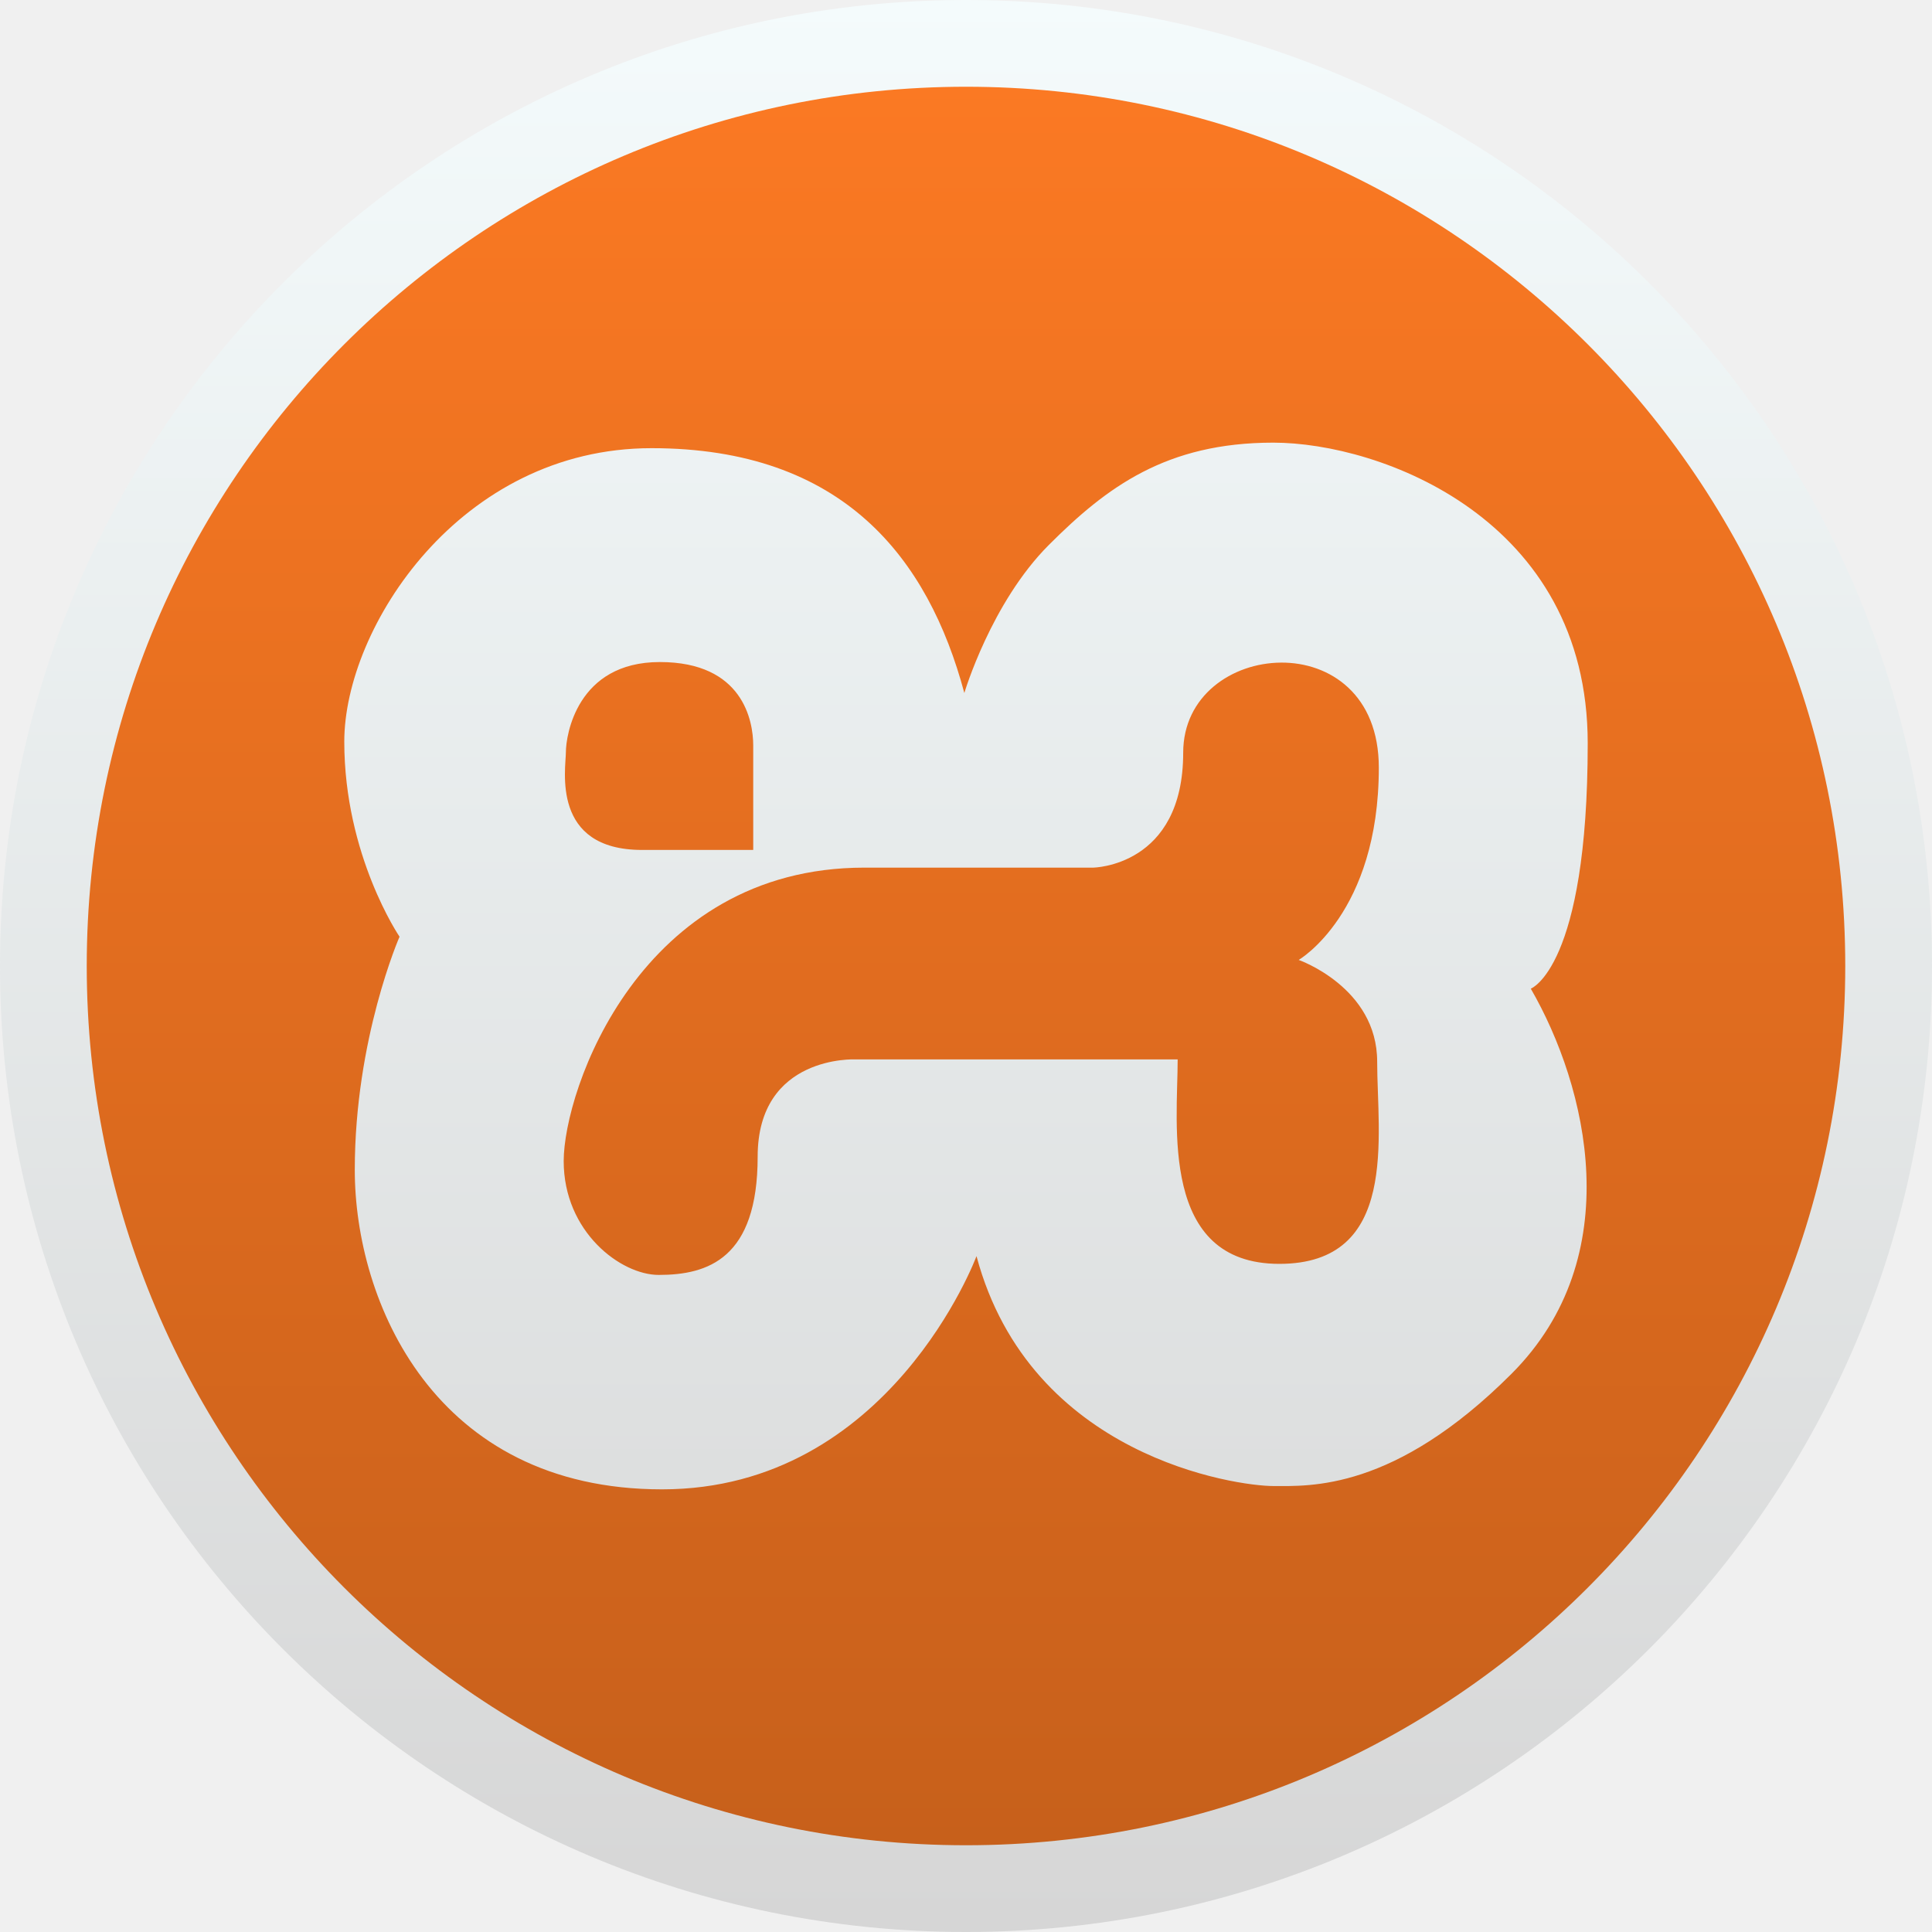
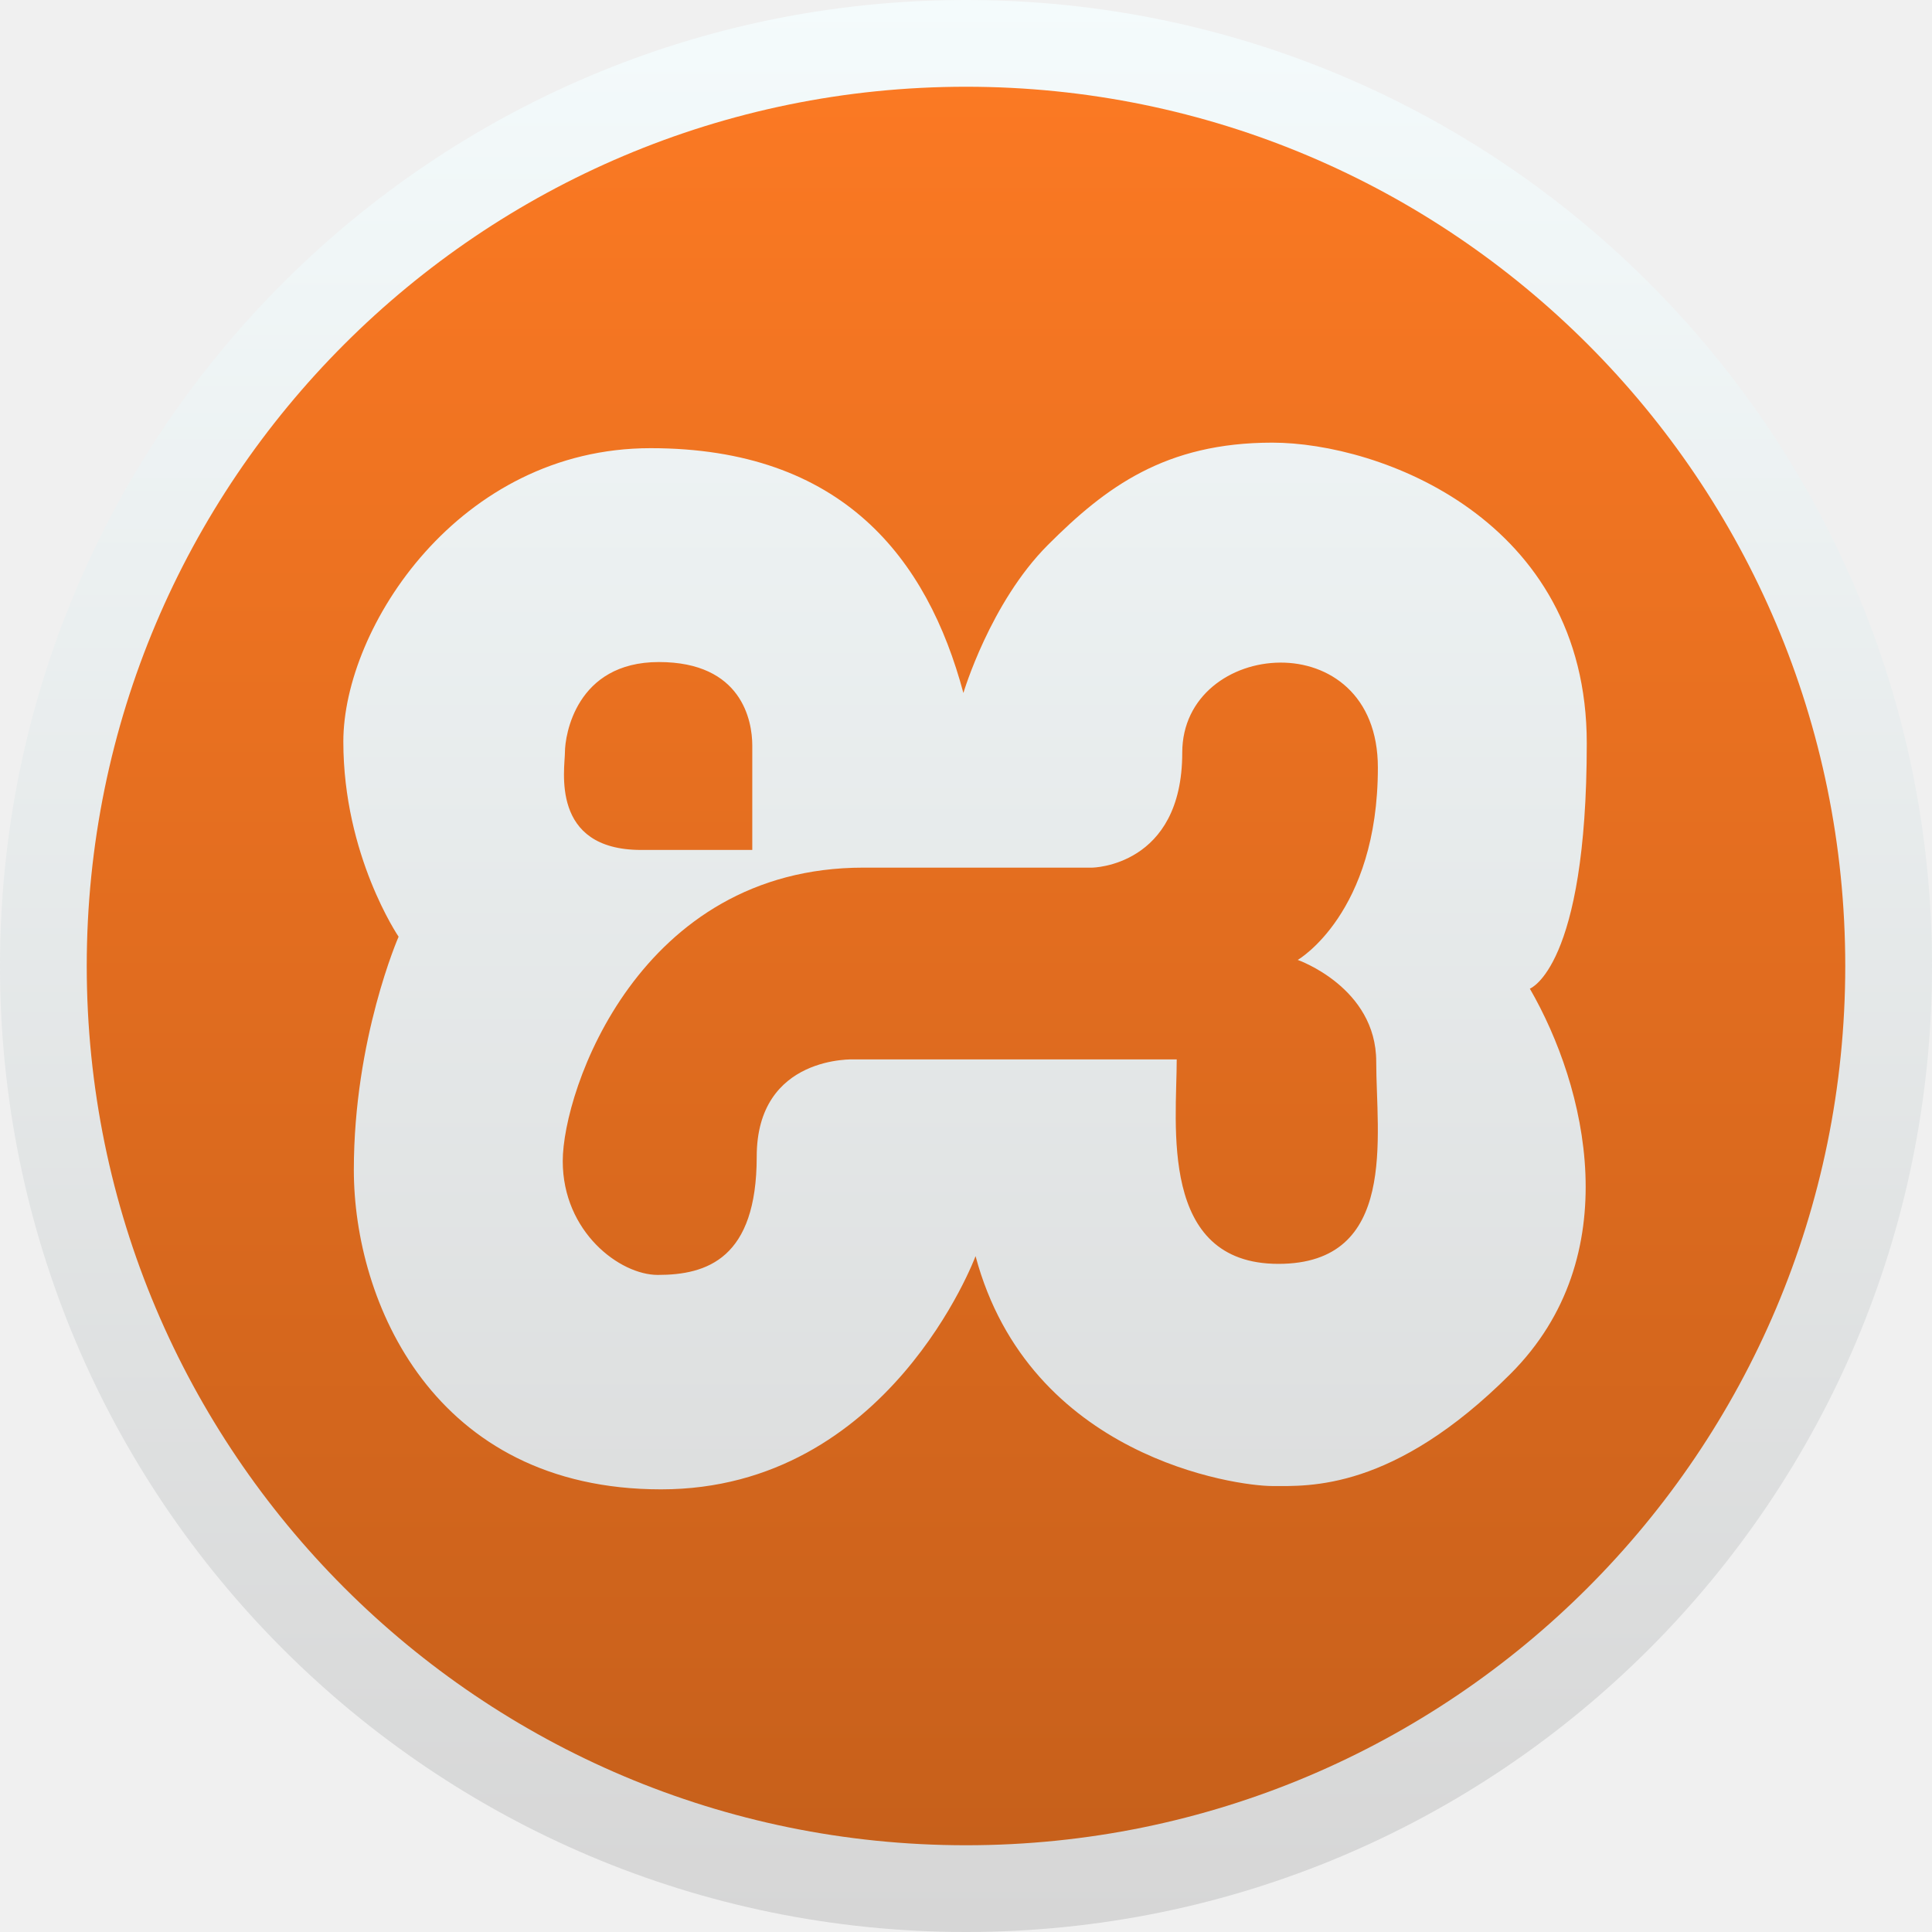
<svg xmlns="http://www.w3.org/2000/svg" xmlns:xlink="http://www.w3.org/1999/xlink" width="200" height="200" id="svg2" version="1.1">
  <defs id="defs4">
    <linearGradient id="linearGradient4334">
      <stop id="stop4336" offset="0" style="stop-color:#15c4fc;stop-opacity:1;" />
      <stop id="stop4338" offset="1" style="stop-color:#1863ee;stop-opacity:0" />
    </linearGradient>
    <linearGradient id="linearGradient4328">
      <stop id="stop4330" offset="0" style="stop-color:#f4fbfc;stop-opacity:1;" />
      <stop id="stop4332" offset="1" style="stop-color:#d6d6d6;stop-opacity:0" />
    </linearGradient>
    <linearGradient id="linearGradient4829">
      <stop style="stop-color:#f4fbfc;stop-opacity:1;" offset="0" id="stop4831" />
      <stop style="stop-color:#d6d6d6;stop-opacity:1;" offset="1" id="stop4833" />
    </linearGradient>
    <clipPath clipPathUnits="userSpaceOnUse" id="clipPath4282">
      <rect style="color:#000000;fill:#4d4d4d;fill-opacity:1;fill-rule:nonzero;stroke:none;stroke-width:9.134;marker:none;visibility:visible;display:inline;overflow:visible;enable-background:accumulate" id="rect4284" width="246.875" height="234.375" x="462.5" y="1646.112" ry="17" rx="17" />
    </clipPath>
    <linearGradient xlink:href="#linearGradient4829" id="linearGradient4835" x1="102.298" y1="-0.427" x2="102.298" y2="199.165" gradientUnits="userSpaceOnUse" />
    <linearGradient xlink:href="#linearGradient5423" id="linearGradient5429" x1="408.662" y1="44.604" x2="408.662" y2="562.05" gradientUnits="userSpaceOnUse" />
    <linearGradient id="linearGradient5423">
      <stop style="stop-color:#fb7923;stop-opacity:1;" offset="0" id="stop5425" />
      <stop style="stop-color:#c7601b;stop-opacity:1;" offset="1" id="stop5427" />
    </linearGradient>
    <linearGradient xlink:href="#linearGradient5423" id="linearGradient6197" gradientUnits="userSpaceOnUse" x1="99.036" y1="-0.505" x2="99.036" y2="199.84" />
    <clipPath clipPathUnits="userSpaceOnUse" id="clipPath6245">
      <rect style="opacity:0.85;color:#000000;fill:#ffffff;fill-opacity:1;fill-rule:nonzero;stroke:none;stroke-width:1.5;marker:none;visibility:visible;display:inline;overflow:visible;enable-background:accumulate" id="rect6247" width="300" height="259.375" x="-901.562" y="792.987" rx="16.469" ry="16.469" />
    </clipPath>
    <linearGradient xlink:href="#linearGradient4829" id="linearGradient6261" x1="105.478" y1="852.778" x2="105.478" y2="1052.778" gradientUnits="userSpaceOnUse" gradientTransform="translate(-2.598926,-0.4158366)" />
    <linearGradient xlink:href="#linearGradient4829" id="linearGradient6392" x1="139.641" y1="794.546" x2="144.497" y2="1291.799" gradientUnits="userSpaceOnUse" gradientTransform="matrix(0.6370464,0,0,0.6370464,21.03518,315.587)" />
    <linearGradient xlink:href="#linearGradient4829" id="linearGradient4272" x1="-193.574" y1="768.576" x2="164.214" y2="1126.365" gradientUnits="userSpaceOnUse" />
    <linearGradient xlink:href="#linearGradient4328" id="linearGradient4314" gradientUnits="userSpaceOnUse" x1="167.01" y1="1123.57" x2="-174.848" y2="781.712" />
    <linearGradient xlink:href="#linearGradient4829-5" id="linearGradient4355-1" gradientUnits="userSpaceOnUse" gradientTransform="matrix(0.2794948,0.2794948,-0.2794948,0.2794948,130.2946,929.8828)" x1="-187.984" y1="-89.376" x2="169.805" y2="268.412" />
    <linearGradient id="linearGradient4829-5">
      <stop style="stop-color:#f4fbfc;stop-opacity:1;" offset="0" id="stop4831-6" />
      <stop style="stop-color:#d6d6d6;stop-opacity:1;" offset="1" id="stop4833-4" />
    </linearGradient>
    <linearGradient xlink:href="#linearGradient4829-2" id="linearGradient4402-6" gradientUnits="userSpaceOnUse" gradientTransform="matrix(0.2794948,0.2794948,-0.2794948,0.2794948,130.2946,929.8828)" x1="-187.984" y1="-89.376" x2="169.805" y2="268.412" />
    <linearGradient id="linearGradient4829-2">
      <stop style="stop-color:#f4fbfc;stop-opacity:1;" offset="0" id="stop4831-1" />
      <stop style="stop-color:#d6d6d6;stop-opacity:1;" offset="1" id="stop4833-2" />
    </linearGradient>
    <linearGradient xlink:href="#linearGradient4829" id="linearGradient4495" x1="95.317" y1="852.362" x2="95.317" y2="1052.362" gradientUnits="userSpaceOnUse" />
  </defs>
  <g id="layer1" transform="translate(0,-852.3622)">
    <path style="color:#000000;fill:url(#linearGradient4835);fill-opacity:1;fill-rule:nonzero;stroke:none;stroke-width:9.134;marker:none;visibility:visible;display:inline;overflow:visible;enable-background:accumulate" id="path4188" d="M 200,100 C 200,155.228 155.228,200 100,200 44.772,200 0,155.228 0,100 0,44.772 44.772,0 100,0 155.228,0 200,44.772 200,100 z" transform="translate(0,852.3622)" />
    <path style="color:#000000;fill:url(#linearGradient6197);fill-opacity:1;fill-rule:nonzero;stroke:none;stroke-width:9.134;marker:none;visibility:visible;display:inline;overflow:visible;enable-background:accumulate" id="path4188-6" d="M 200,100 C 200,155.228 155.228,200 100,200 44.772,200 0,155.228 0,100 0,44.772 44.772,0 100,0 155.228,0 200,44.772 200,100 z" transform="matrix(0.9102041,0,0,0.9102041,8.979592,861.3418)" />
-     <path style="fill:url(#linearGradient4495);fill-opacity:1;stroke:none" d="m 131.808,898.185 c -11.084,0 -17.238,4.595 -23.227,10.584 -5.989,5.989 -8.753,15.332 -8.753,15.332 -3.736,-13.945 -12.536,-25.344 -32.38,-25.344 -19.844,0 -31.808,18.579 -31.808,30.378 0,11.799 5.721,20.195 5.721,20.195 0,0 -4.634,10.555 -4.634,24.142 0,13.587 8.209,33.067 31.808,33.067 23.599,0 32.552,-24.142 32.552,-24.142 5.58,20.824 26.967,23.799 30.721,23.799 3.754,0 12.5,0.543 24.657,-11.613 12.157,-12.157 7.854,-29.739 2.002,-39.875 0,0 5.893,-2.16 5.893,-25.401 0,-23.241 -21.468,-31.122 -32.552,-31.122 z m -63.502,22.712 c 8.596,0 9.668,6.078 9.668,8.639 l 0,10.812 -11.499,0 c -9.481,0 -7.895,-8.419 -7.895,-10.126 0,-1.707 1.129,-9.325 9.726,-9.325 z m 64.303,0.057 c 5.062,-0.034 10.126,3.316 10.126,10.87 0,15.107 -8.295,19.909 -8.295,19.909 0,0 8.124,2.839 8.124,10.526 0,7.687 2.299,20.938 -10.126,20.938 -12.425,0 -10.526,-14.463 -10.526,-21.167 l -33.353,0 c 0,0 -10.126,-0.479 -10.126,10.069 0,10.548 -5.145,12.243 -10.24,12.243 -3.933,0 -9.84,-4.455 -9.84,-11.785 0,-7.33 7.881,-30.378 31.122,-30.378 l 23.684,0 c 0,0 9.325,-0.1 9.325,-11.899 0,-5.9 5.064,-9.292 10.126,-9.325 z" id="path4473" />
+     <path style="fill:url(#linearGradient4495);fill-opacity:1;stroke:none" d="m 131.71,898.185 c -11.084,0 -17.238,4.595 -23.227,10.584 -5.989,5.989 -8.753,15.332 -8.753,15.332 -3.736,-13.945 -12.536,-25.344 -32.38,-25.344 -19.844,0 -31.808,18.579 -31.808,30.378 0,11.799 5.721,20.195 5.721,20.195 0,0 -4.634,10.555 -4.634,24.142 0,13.587 8.209,33.067 31.808,33.067 23.599,0 32.552,-24.142 32.552,-24.142 5.58,20.824 26.967,23.799 30.721,23.799 3.754,0 12.5,0.543 24.657,-11.613 12.157,-12.157 7.854,-29.739 2.002,-39.875 0,0 5.893,-2.16 5.893,-25.401 0,-23.241 -21.468,-31.122 -32.552,-31.122 z m -63.502,22.712 c 8.596,0 9.668,6.078 9.668,8.639 l 0,10.812 -11.499,0 c -9.481,0 -7.895,-8.419 -7.895,-10.126 0,-1.707 1.129,-9.325 9.726,-9.325 z m 64.303,0.057 c 5.062,-0.034 10.126,3.316 10.126,10.87 0,15.107 -8.295,19.909 -8.295,19.909 0,0 8.124,2.839 8.124,10.526 0,7.687 2.299,20.938 -10.126,20.938 -12.425,0 -10.526,-14.463 -10.526,-21.167 l -33.353,0 c 0,0 -10.126,-0.479 -10.126,10.069 0,10.548 -5.145,12.243 -10.24,12.243 -3.933,0 -9.84,-4.455 -9.84,-11.785 0,-7.33 7.881,-30.378 31.122,-30.378 l 23.684,0 c 0,0 9.325,-0.1 9.325,-11.899 0,-5.9 5.064,-9.292 10.126,-9.325 z" id="path4473" />
  </g>
</svg>
